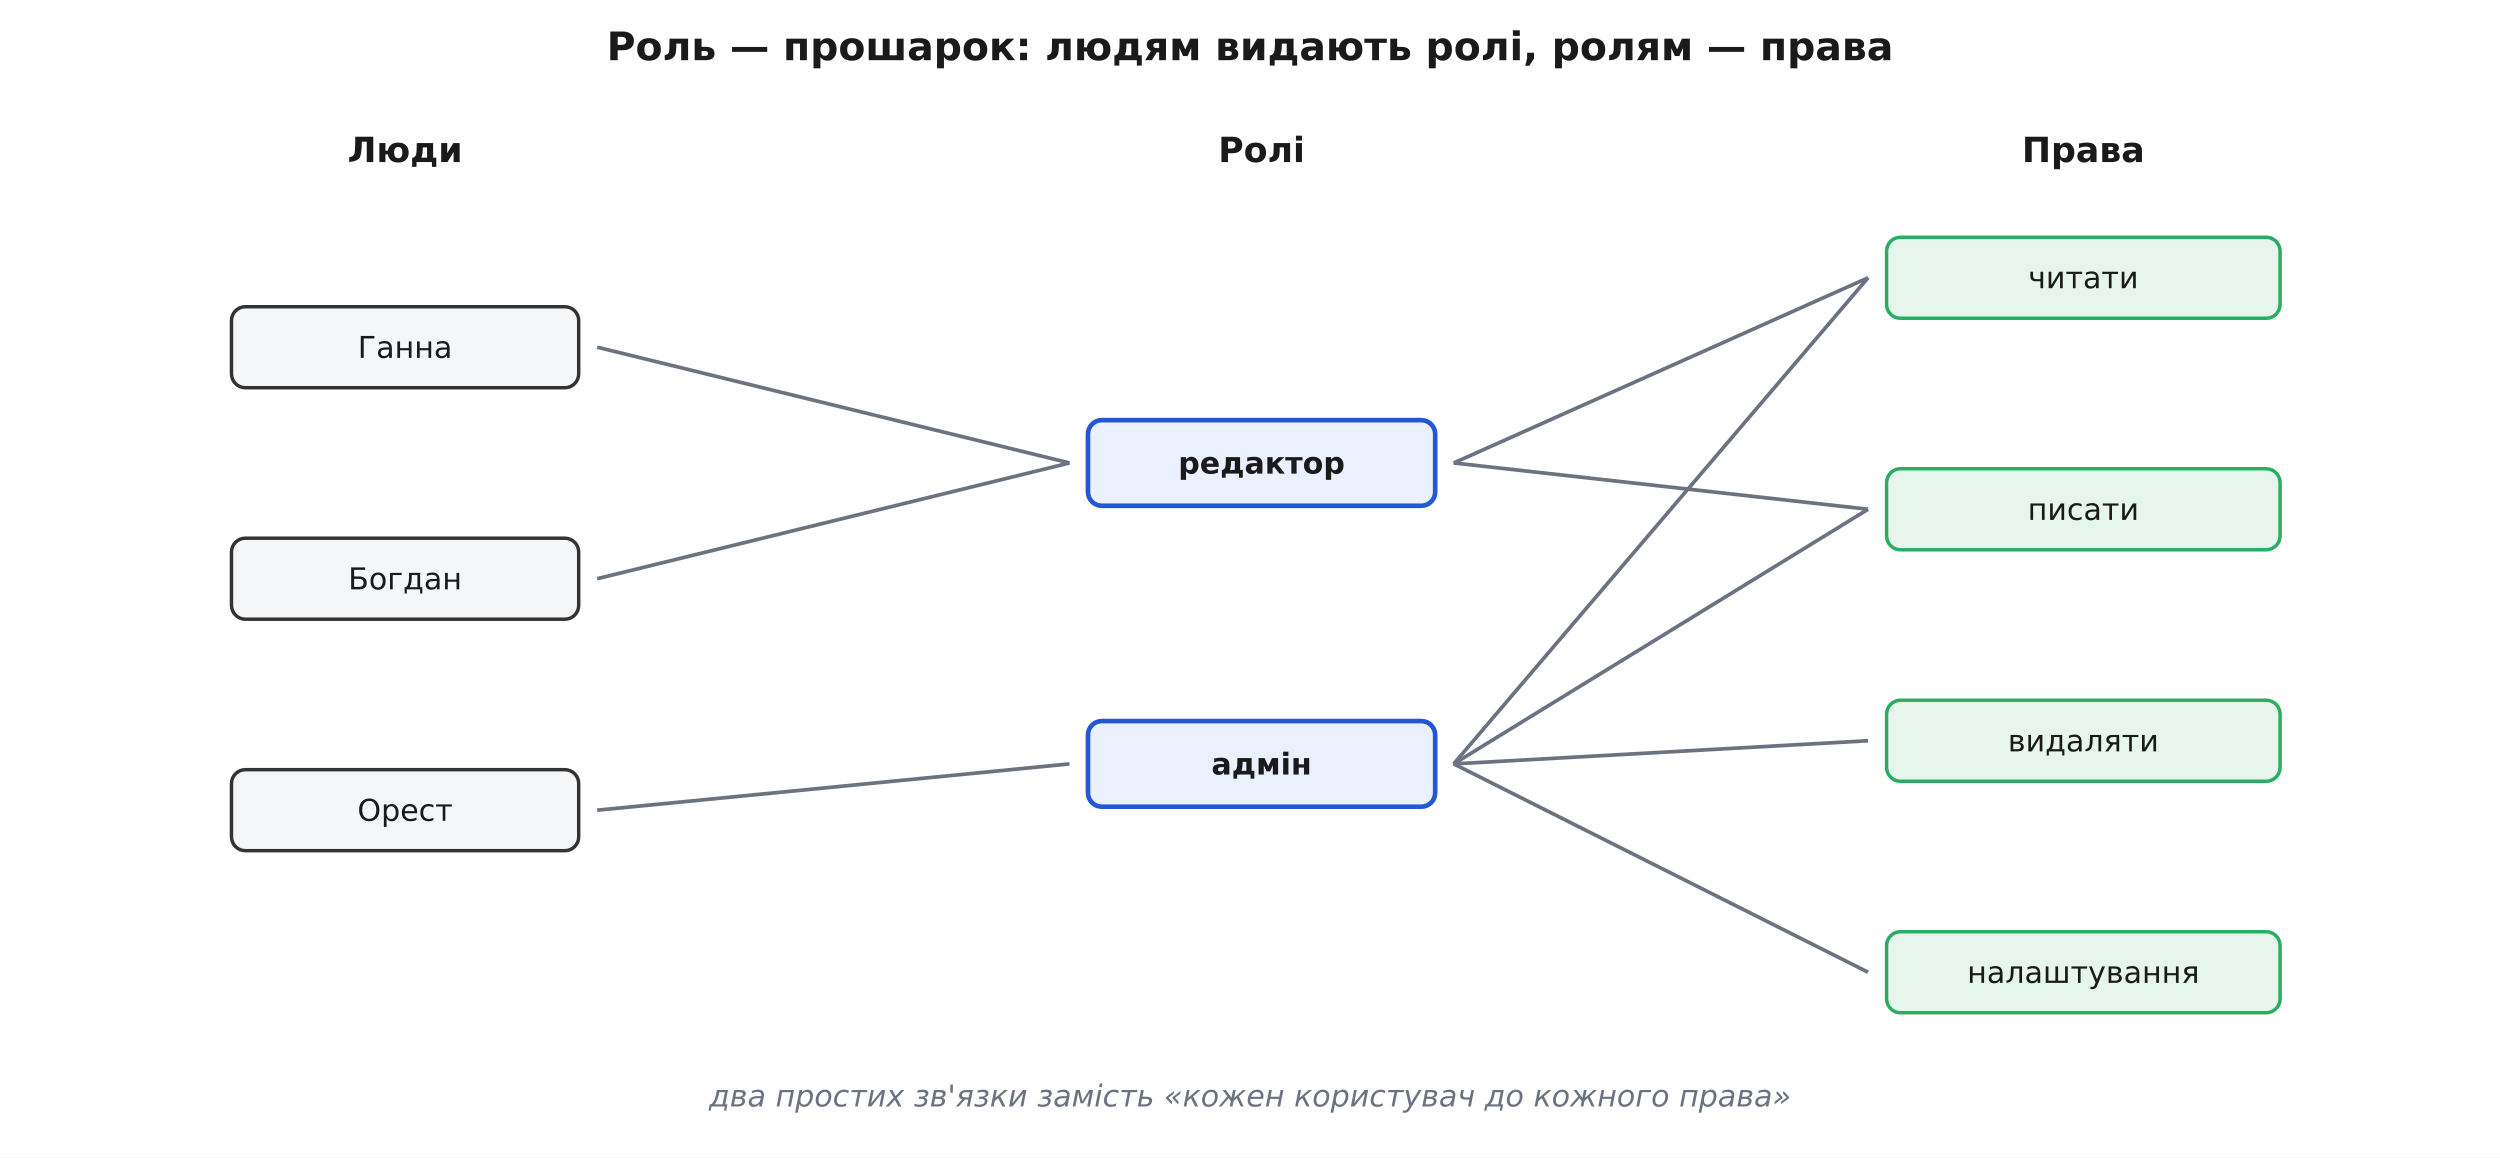
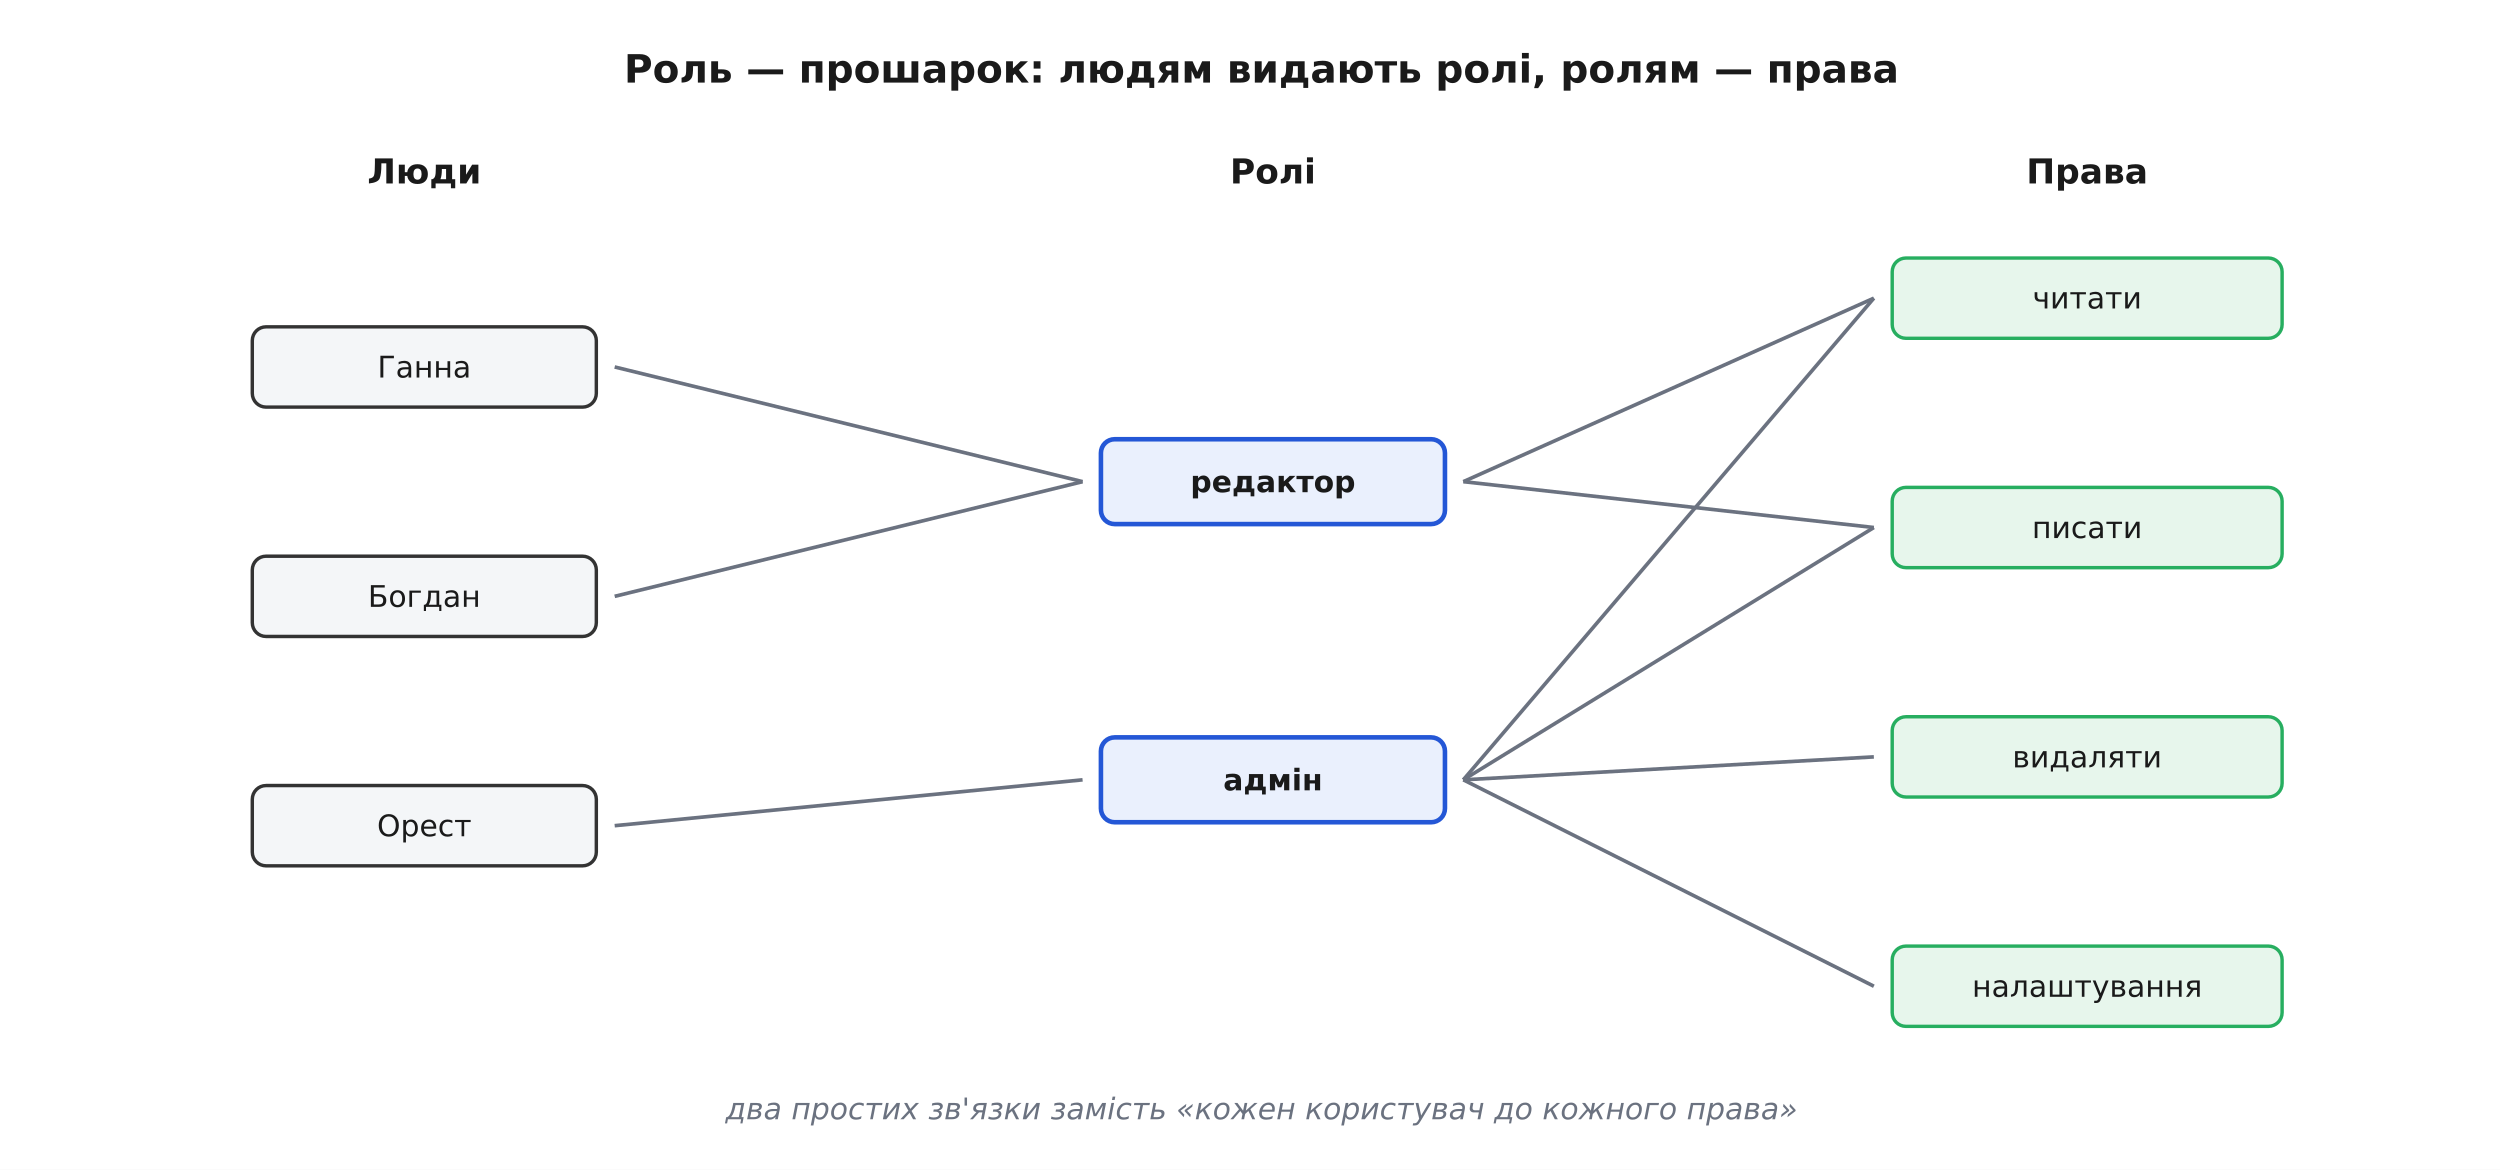
- <svg xmlns="http://www.w3.org/2000/svg" viewBox="0 0 1080 500" font-family="'Segoe UI', 'DejaVu Sans', Arial, sans-serif">
-   <rect width="1080" height="500" fill="#ffffff" />
+ <svg xmlns="http://www.w3.org/2000/svg" viewBox="-10 -10 1090 510" font-family="'Segoe UI', 'DejaVu Sans', Arial, sans-serif">
+   <rect x="-10" y="-10" width="1090" height="510" fill="#ffffff" />
  <defs>
    <marker id="arrow" viewBox="0 0 10 10" refX="9" refY="5" markerWidth="7" markerHeight="7" orient="auto-start-reverse">
      <path d="M0 0 L10 5 L0 10 z" fill="#333333" />
    </marker>
  </defs>
  <text x="540.0" y="26.0" font-family="'Segoe UI', 'DejaVu Sans', Arial, sans-serif" font-size="17" fill="#1a1a1a" text-anchor="middle" font-weight="700">Роль — прошарок: людям видають ролі, ролям — права</text>
  <text x="175.0" y="70.0" font-family="'Segoe UI', 'DejaVu Sans', Arial, sans-serif" font-size="15" fill="#1a1a1a" text-anchor="middle" font-weight="700">Люди</text>
  <text x="545.0" y="70.0" font-family="'Segoe UI', 'DejaVu Sans', Arial, sans-serif" font-size="15" fill="#1a1a1a" text-anchor="middle" font-weight="700">Ролі</text>
  <text x="900.0" y="70.0" font-family="'Segoe UI', 'DejaVu Sans', Arial, sans-serif" font-size="15" fill="#1a1a1a" text-anchor="middle" font-weight="700">Права</text>
  <rect x="100.0" y="132.5" width="150.0" height="35.0" rx="6" fill="#f4f6f8" stroke="#333333" stroke-width="1.5" />
  <text x="175.0" y="154.6" font-family="'Segoe UI', 'DejaVu Sans', Arial, sans-serif" font-size="13" fill="#1a1a1a" text-anchor="middle">
    <tspan x="175.0" dy="0.0">Ганна</tspan>
  </text>
  <rect x="100.0" y="232.5" width="150.0" height="35.0" rx="6" fill="#f4f6f8" stroke="#333333" stroke-width="1.5" />
  <text x="175.0" y="254.6" font-family="'Segoe UI', 'DejaVu Sans', Arial, sans-serif" font-size="13" fill="#1a1a1a" text-anchor="middle">
    <tspan x="175.0" dy="0.0">Богдан</tspan>
  </text>
  <rect x="100.0" y="332.5" width="150.0" height="35.0" rx="6" fill="#f4f6f8" stroke="#333333" stroke-width="1.5" />
  <text x="175.0" y="354.6" font-family="'Segoe UI', 'DejaVu Sans', Arial, sans-serif" font-size="13" fill="#1a1a1a" text-anchor="middle">
    <tspan x="175.0" dy="0.0">Орест</tspan>
  </text>
  <rect x="470.0" y="181.5" width="150.0" height="37.0" rx="6" fill="#eaf0fd" stroke="#2457d6" stroke-width="2.0" />
  <text x="545.0" y="204.6" font-family="'Segoe UI', 'DejaVu Sans', Arial, sans-serif" font-size="13" fill="#1a1a1a" text-anchor="middle" font-weight="700">
    <tspan x="545.0" dy="0.0">редактор</tspan>
  </text>
  <rect x="470.0" y="311.5" width="150.0" height="37.0" rx="6" fill="#eaf0fd" stroke="#2457d6" stroke-width="2.0" />
  <text x="545.0" y="334.6" font-family="'Segoe UI', 'DejaVu Sans', Arial, sans-serif" font-size="13" fill="#1a1a1a" text-anchor="middle" font-weight="700">
    <tspan x="545.0" dy="0.0">адмін</tspan>
  </text>
  <rect x="815.0" y="102.5" width="170.0" height="35.0" rx="6" fill="#e7f6ec" stroke="#27ae60" stroke-width="1.5" />
  <text x="900.0" y="124.5" font-family="'Segoe UI', 'DejaVu Sans', Arial, sans-serif" font-size="13" fill="#1a1a1a" text-anchor="middle">
    <tspan x="900.0" dy="0.0">читати</tspan>
  </text>
  <rect x="815.0" y="202.5" width="170.0" height="35.0" rx="6" fill="#e7f6ec" stroke="#27ae60" stroke-width="1.5" />
  <text x="900.0" y="224.6" font-family="'Segoe UI', 'DejaVu Sans', Arial, sans-serif" font-size="13" fill="#1a1a1a" text-anchor="middle">
    <tspan x="900.0" dy="0.0">писати</tspan>
  </text>
  <rect x="815.0" y="302.5" width="170.0" height="35.0" rx="6" fill="#e7f6ec" stroke="#27ae60" stroke-width="1.5" />
  <text x="900.0" y="324.6" font-family="'Segoe UI', 'DejaVu Sans', Arial, sans-serif" font-size="13" fill="#1a1a1a" text-anchor="middle">
    <tspan x="900.0" dy="0.0">видаляти</tspan>
  </text>
  <rect x="815.0" y="402.5" width="170.0" height="35.0" rx="6" fill="#e7f6ec" stroke="#27ae60" stroke-width="1.5" />
  <text x="900.0" y="424.6" font-family="'Segoe UI', 'DejaVu Sans', Arial, sans-serif" font-size="13" fill="#1a1a1a" text-anchor="middle">
    <tspan x="900.0" dy="0.0">налаштування</tspan>
  </text>
  <line x1="258.0" y1="150.0" x2="462.0" y2="200.0" stroke="#6b7280" stroke-width="1.6" />
  <line x1="258.0" y1="250.0" x2="462.0" y2="200.0" stroke="#6b7280" stroke-width="1.6" />
  <line x1="258.0" y1="350.0" x2="462.0" y2="330.0" stroke="#6b7280" stroke-width="1.6" />
  <line x1="628.0" y1="200.0" x2="807.0" y2="120.0" stroke="#6b7280" stroke-width="1.6" />
  <line x1="628.0" y1="200.0" x2="807.0" y2="220.0" stroke="#6b7280" stroke-width="1.6" />
  <line x1="628.0" y1="330.0" x2="807.0" y2="120.0" stroke="#6b7280" stroke-width="1.6" />
  <line x1="628.0" y1="330.0" x2="807.0" y2="220.0" stroke="#6b7280" stroke-width="1.6" />
  <line x1="628.0" y1="330.0" x2="807.0" y2="320.0" stroke="#6b7280" stroke-width="1.6" />
  <line x1="628.0" y1="330.0" x2="807.0" y2="420.0" stroke="#6b7280" stroke-width="1.6" />
  <text x="540.0" y="478.0" font-family="'Segoe UI', 'DejaVu Sans', Arial, sans-serif" font-size="13" fill="#6b7280" text-anchor="middle" font-style="italic">два простих зв'язки замість «кожен користувач до кожного права»</text>
</svg>
